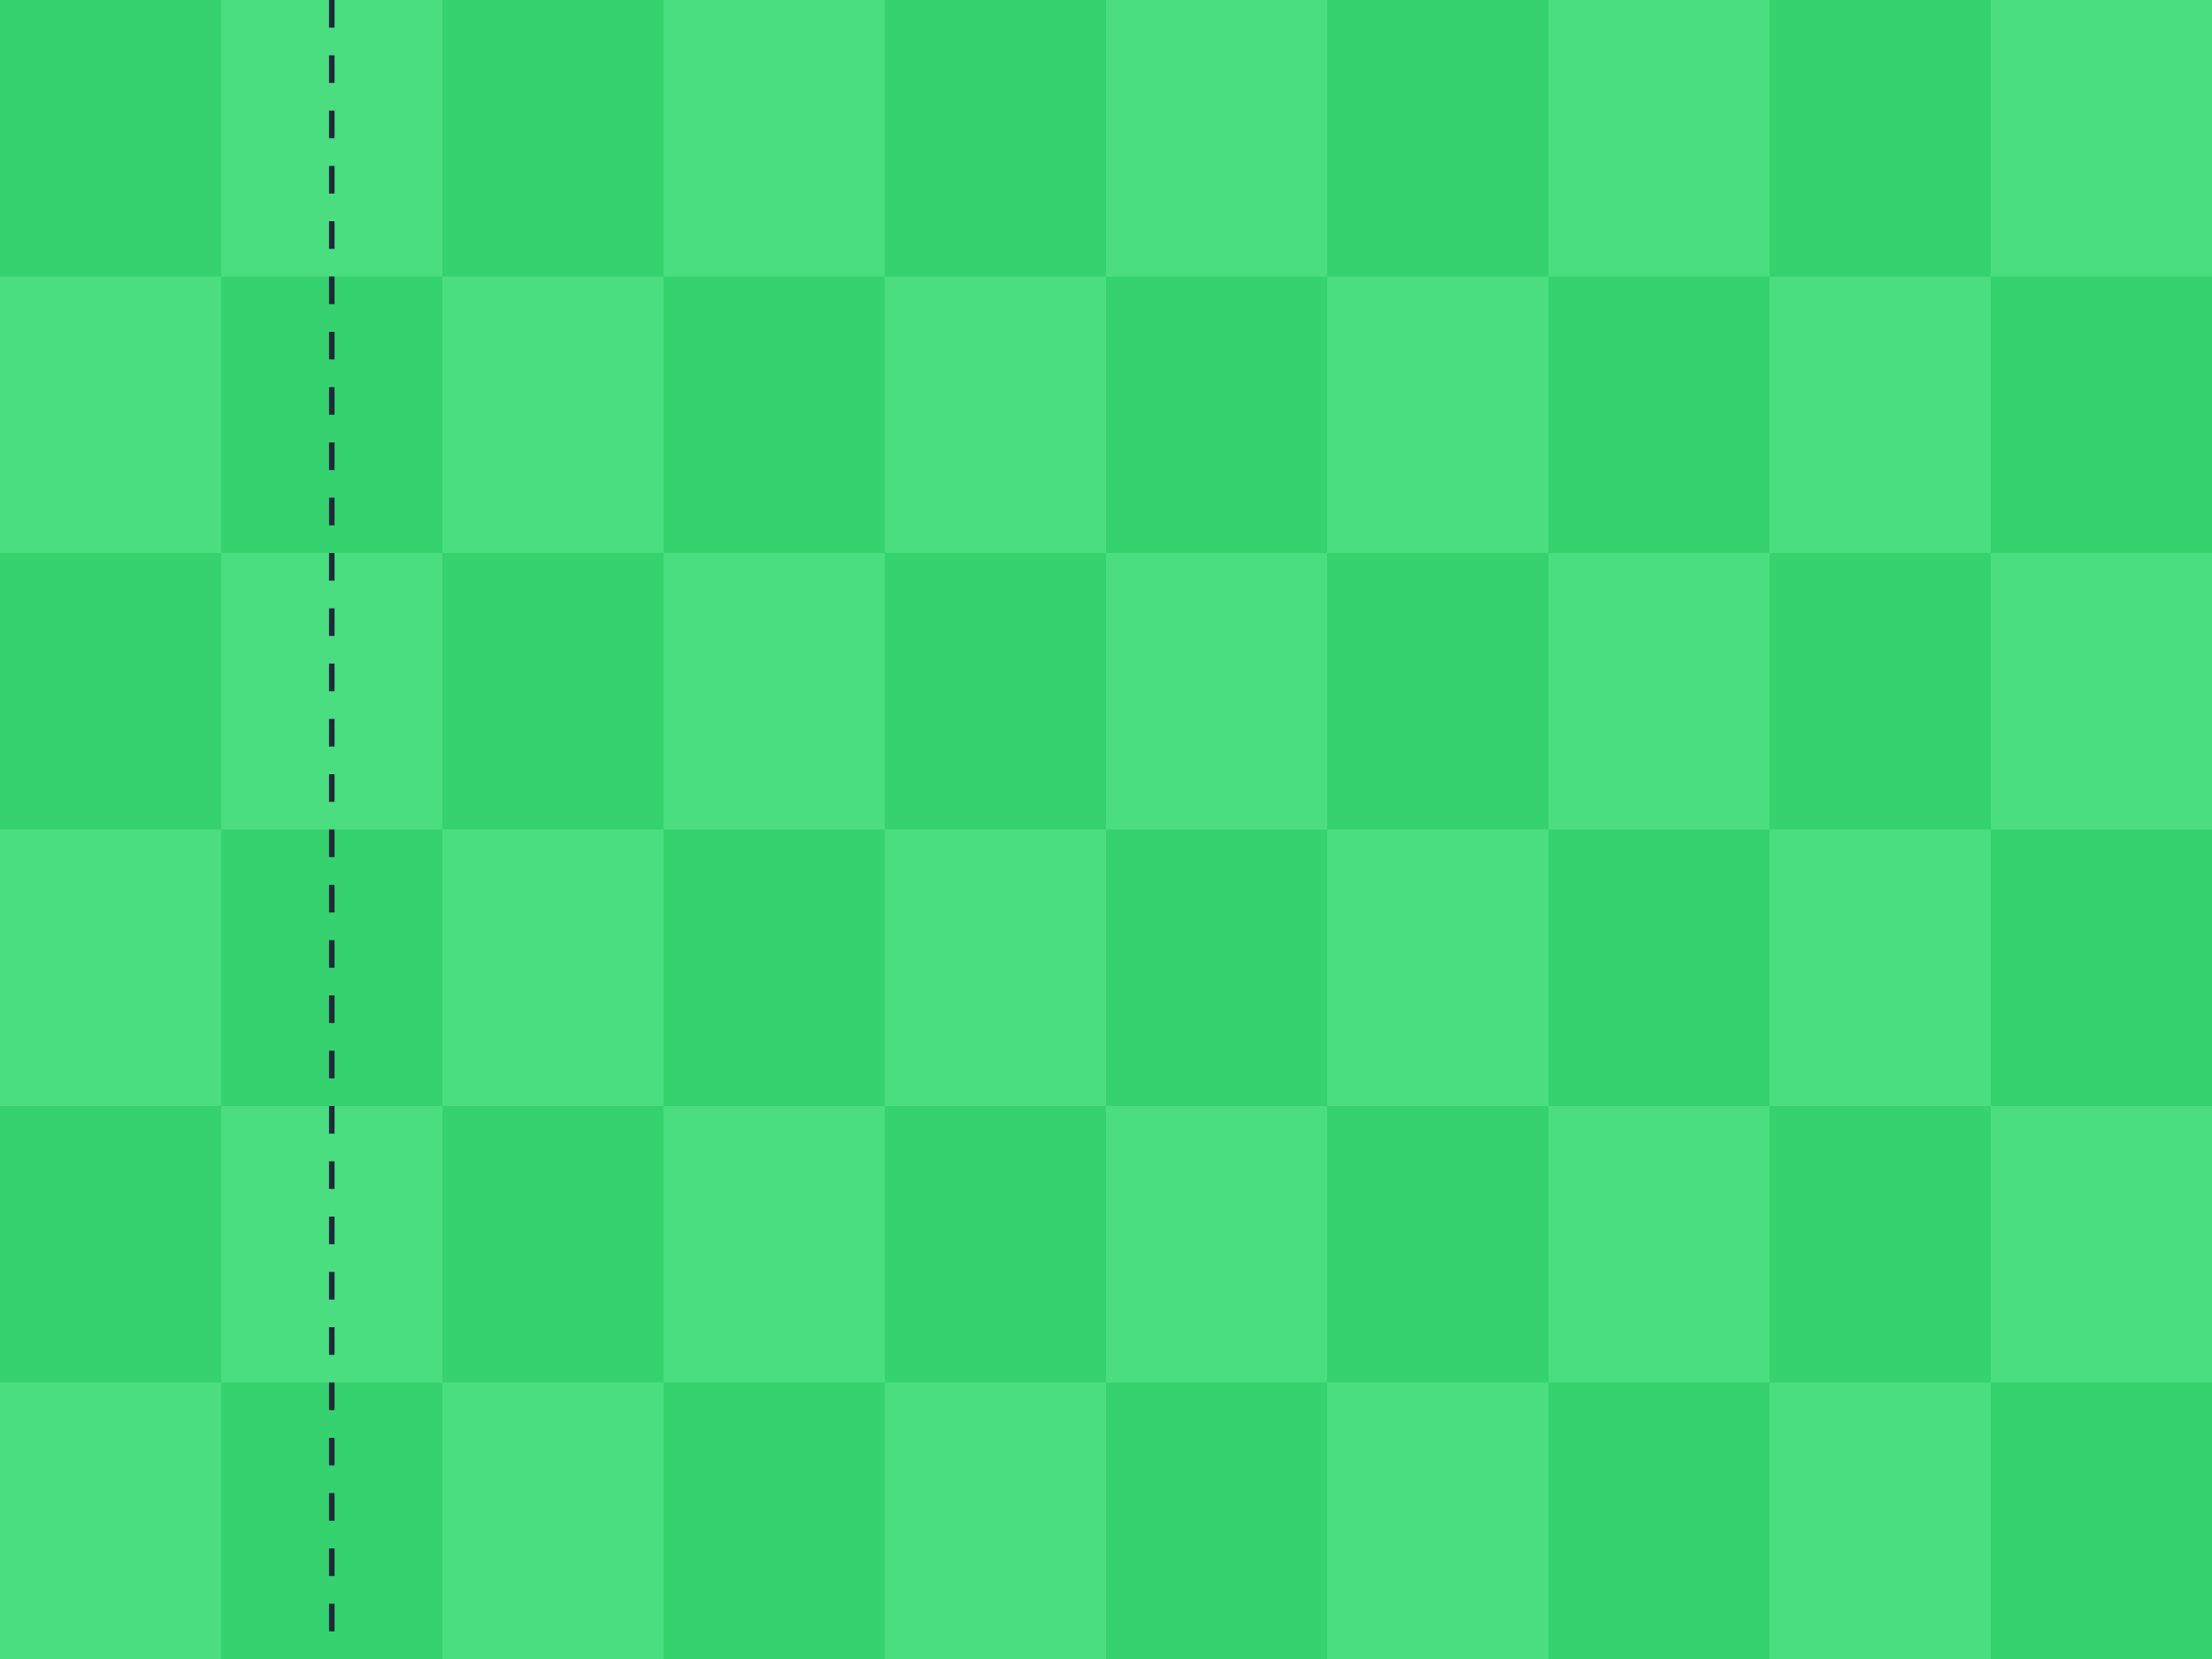
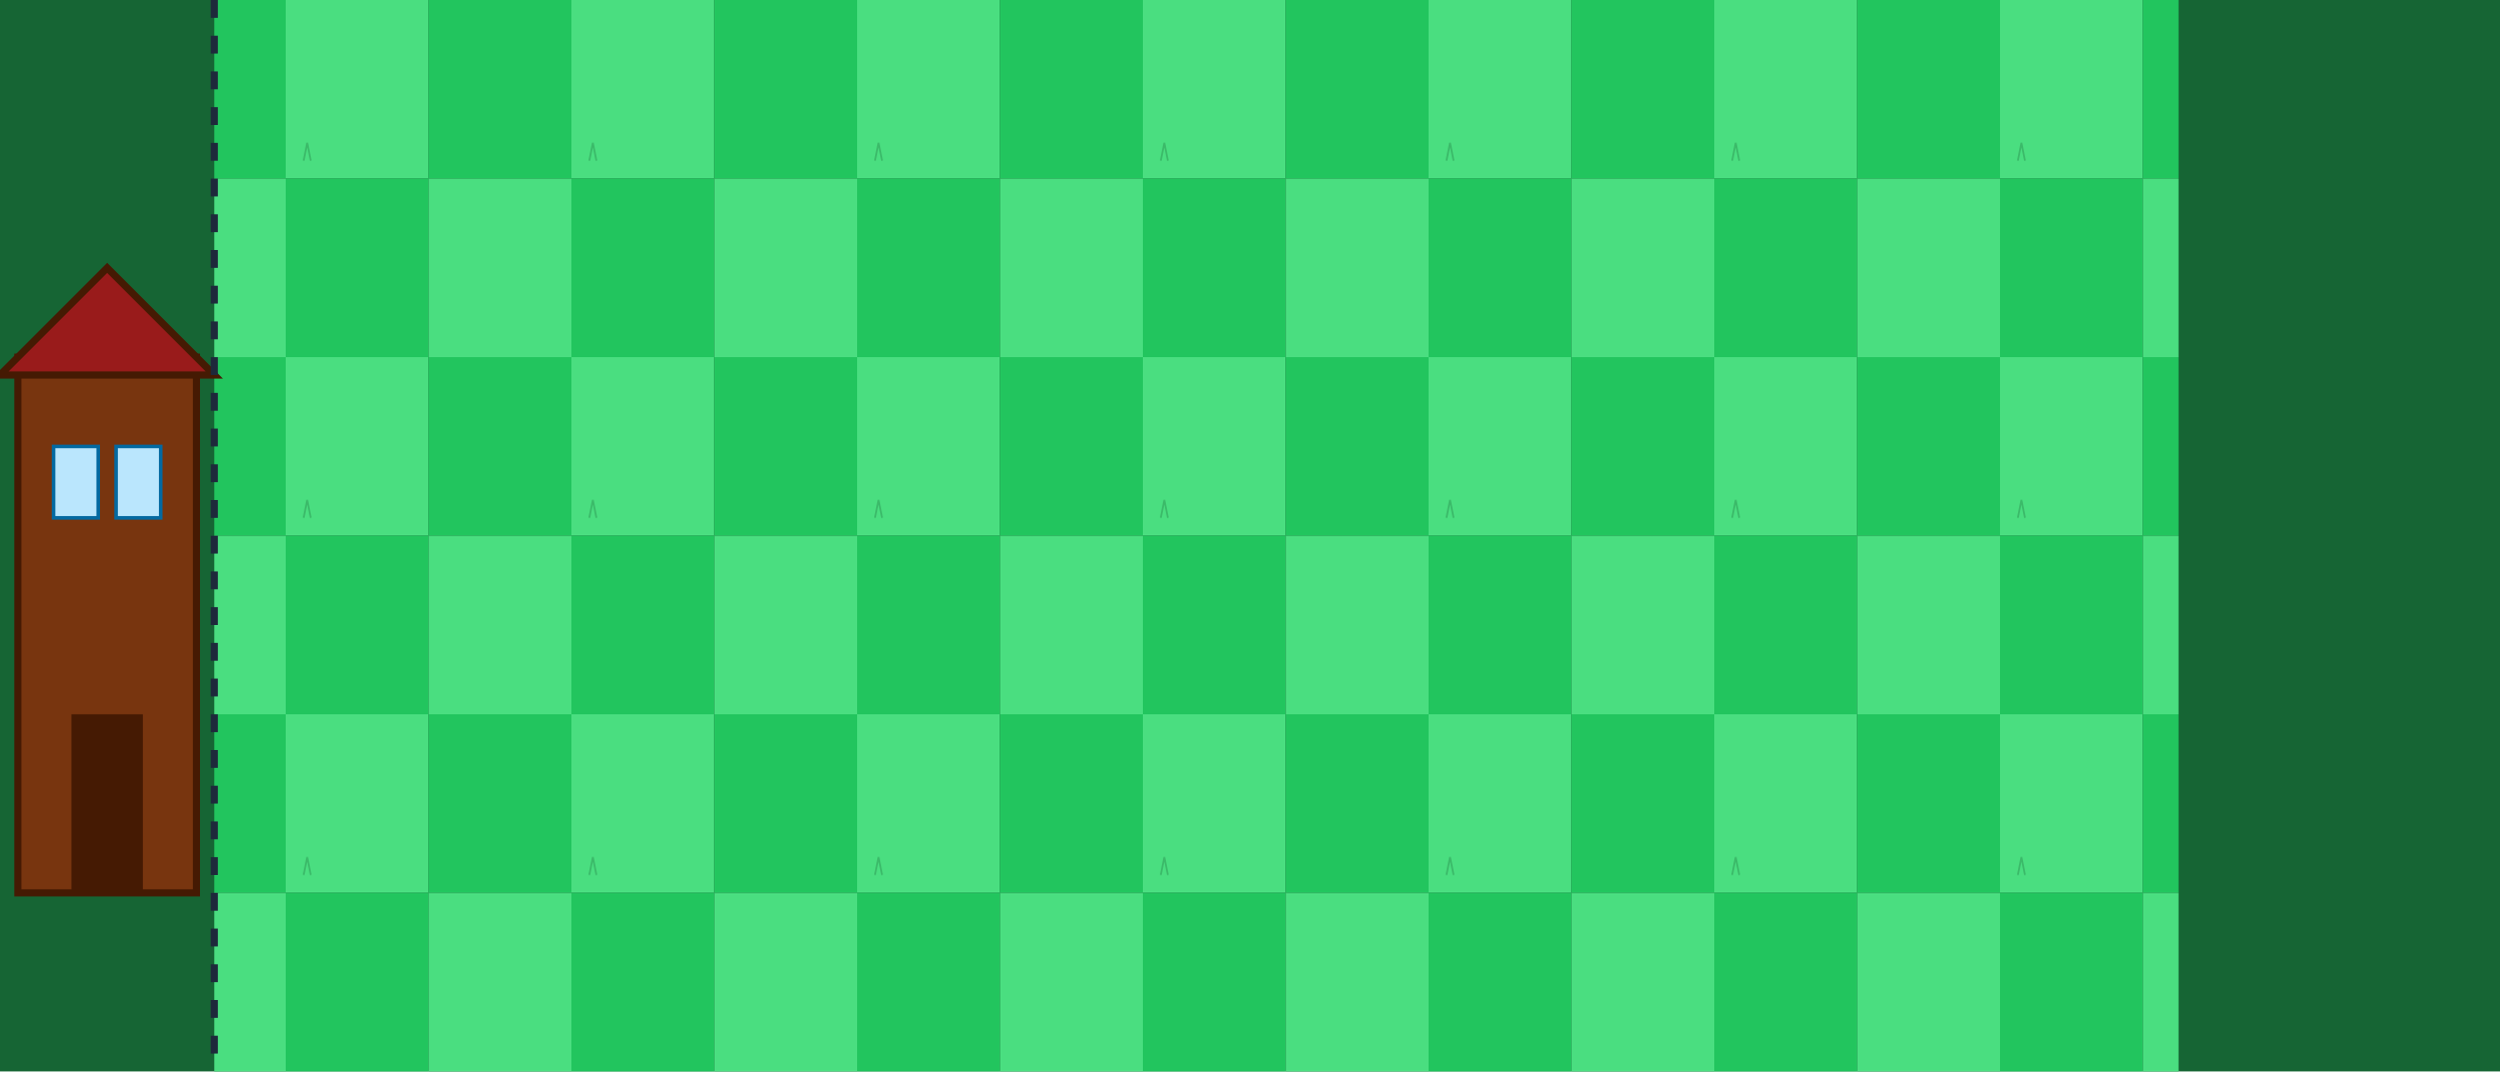
- <svg xmlns="http://www.w3.org/2000/svg" width="800" height="600" viewBox="0 0 800 600">
-   <rect width="800" height="600" fill="#4ADE80" />
+ <svg xmlns="http://www.w3.org/2000/svg" width="1400" height="600" viewBox="0 0 1400 600">
  <defs>
-     <pattern id="grid" width="160" height="200" patternUnits="userSpaceOnUse">
-       <rect width="80" height="100" fill="#22C55E" />
-       <rect x="80" y="100" width="80" height="100" fill="#22C55E" />
+     <pattern id="lawn" width="160" height="200" patternUnits="userSpaceOnUse">
+       <rect width="80" height="100" fill="#4ADE80" />
+       <rect x="80" y="0" width="80" height="100" fill="#22C55E" />
+       <rect x="0" y="100" width="80" height="100" fill="#22C55E" />
+       <rect x="80" y="100" width="80" height="100" fill="#4ADE80" />
+       <path d="M10 90 L12 80 L14 90" stroke="#166534" stroke-width="1" fill="none" opacity="0.3" />
    </pattern>
  </defs>
-   <rect width="800" height="600" fill="url(#grid)" opacity="0.5" />
-   <line x1="120" y1="0" x2="120" y2="600" stroke="#1E293B" stroke-width="2" stroke-dasharray="10 10" />
+   <rect width="1400" height="600" fill="#166534" />
+   <rect x="120" width="1100" height="600" fill="url(#lawn)" />
+   <g transform="translate(10, 150)">
+     <rect x="0" y="50" width="100" height="300" fill="#78350F" stroke="#451A03" stroke-width="4" />
+     <path d="M-10 60 L50 0 L110 60 Z" fill="#991B1B" stroke="#451A03" stroke-width="4" />
+     <rect x="30" y="250" width="40" height="100" fill="#451A03" />
+     <rect x="20" y="100" width="25" height="40" fill="#BAE6FD" stroke="#0369A1" stroke-width="2" />
+     <rect x="55" y="100" width="25" height="40" fill="#BAE6FD" stroke="#0369A1" stroke-width="2" />
+   </g>
+   <line x1="120" y1="0" x2="120" y2="600" stroke="#1E293B" stroke-width="4" stroke-dasharray="10 10" />
</svg>
